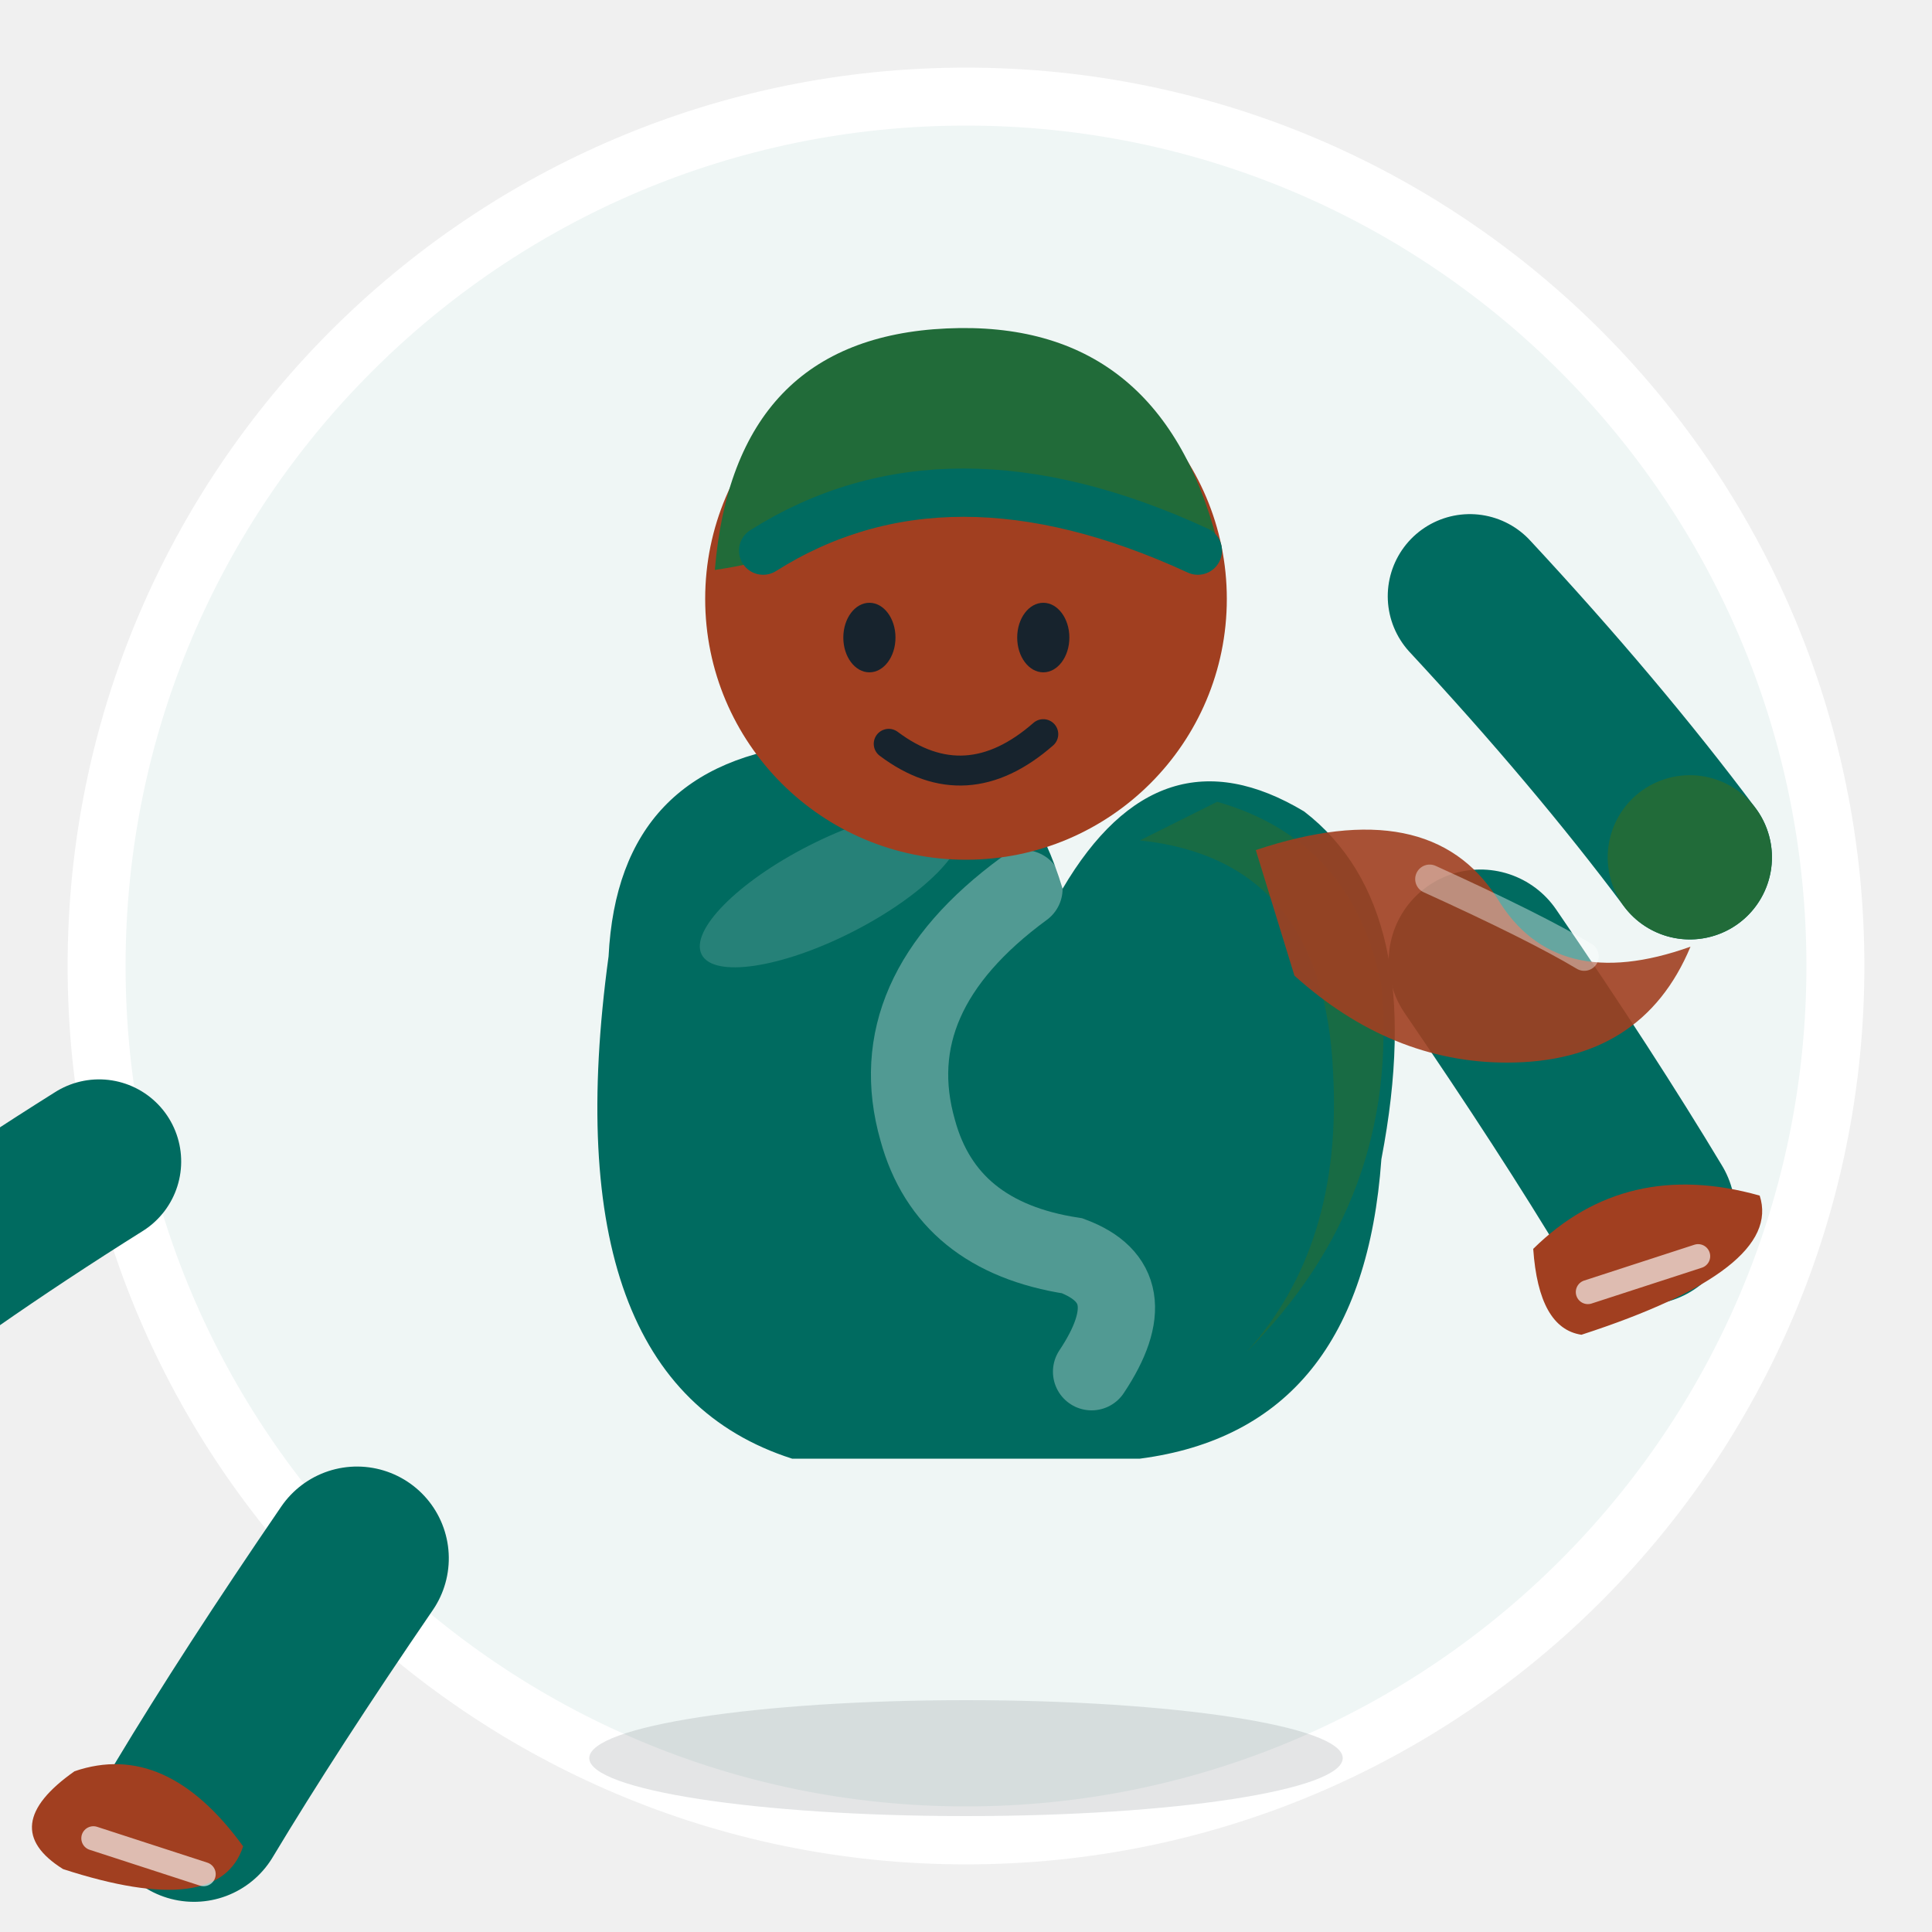
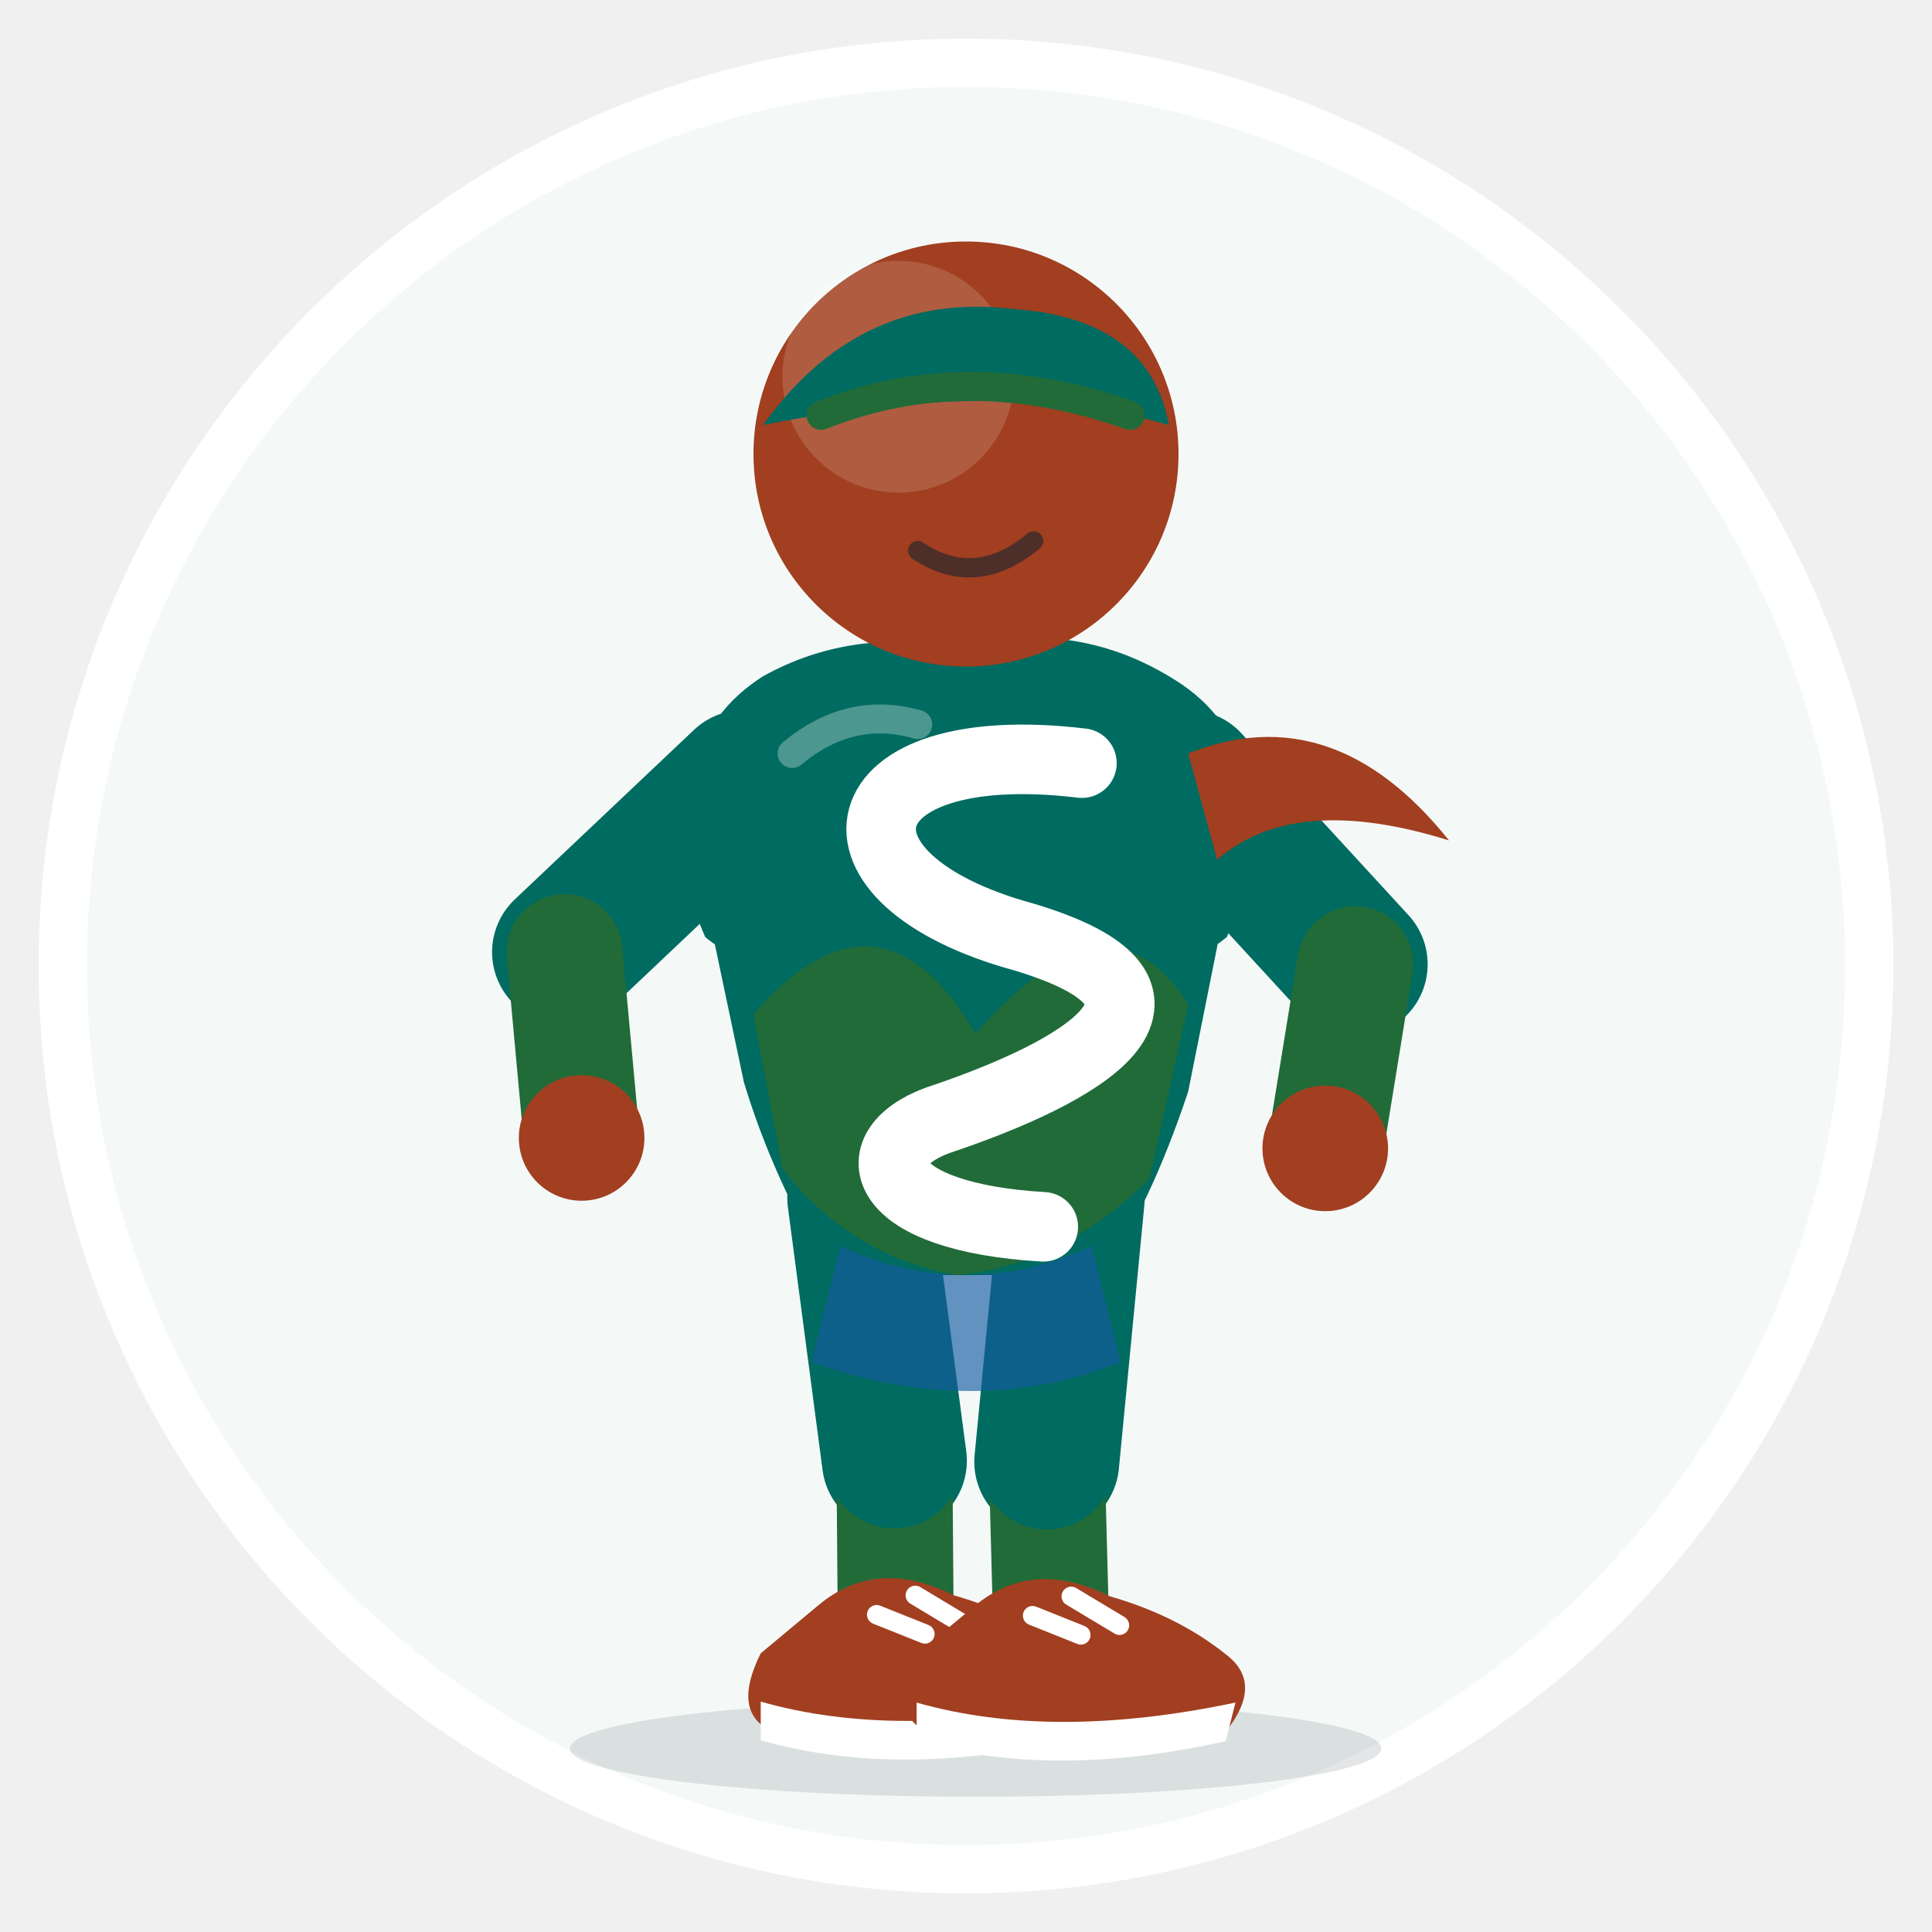
- <svg xmlns="http://www.w3.org/2000/svg" viewBox="0 0 200 200" width="96" height="96" data-pose="rest" data-theme="light">
-   <g class="m-plate">
-     <circle cx="100" cy="100" r="93" fill="#FFFFFF" />
-     <circle cx="100" cy="100" r="87" fill="#006B60" opacity=".065" />
+ <svg xmlns="http://www.w3.org/2000/svg" viewBox="0 0 200 200" width="96" height="96" class="trail-athlete-v3" data-pose="rest">
+   <circle cx="100" cy="100" r="96" fill="#FFFFFF" />
+   <circle cx="100" cy="100" r="91" fill="#006B60" opacity=".045" />
+   <g class="m-shadow">
+     <ellipse cx="101" cy="181" rx="42" ry="5" fill="#17232D" opacity=".12" />
  </g>
-   <ellipse class="m-shadow" cx="100" cy="182" rx="39" ry="6" fill="#17232D" opacity=".12" />
-   <g class="m-character">
-     <g class="m-leg-a" style="transform-origin:85px 142px;transform:rotate(18deg)">
-       <path d="M85 142 Q80 159 77 172" fill="none" stroke="#006B60" stroke-width="19" stroke-linecap="round" />
-       <path d="M64 172 Q72 166 83 174 Q83 182 66 182 Q58 180 64 172Z" fill="#A13F20" />
-       <path d="M68 178 h12" stroke="#FFFFFF" stroke-width="2.5" stroke-linecap="round" opacity=".65" />
-     </g>
-     <g class="m-leg-b" style="transform-origin:115px 142px;transform:rotate(-18deg)">
-       <path d="M115 142 Q120 159 123 172" fill="none" stroke="#006B60" stroke-width="19" stroke-linecap="round" />
-       <path d="M111 172 Q123 166 135 174 Q135 182 113 182 Q109 180 111 172Z" fill="#A13F20" />
-       <path d="M115 178 h12" stroke="#FFFFFF" stroke-width="2.5" stroke-linecap="round" opacity=".65" />
-     </g>
-     <g class="m-arm-a" style="transform-origin:69px 99px;transform:rotate(30deg)">
-       <path d="M69 99 Q60 116 54 131" fill="none" stroke="#006B60" stroke-width="17" stroke-linecap="round" />
-       <circle cx="54" cy="131" r="8.5" fill="#216B39" />
-     </g>
-     <g class="m-arm-b" style="transform-origin:131px 99px;transform:rotate(-15deg)">
-       <path d="M131 99 Q140 116 146 131" fill="none" stroke="#006B60" stroke-width="17" stroke-linecap="round" />
-       <circle cx="146" cy="131" r="8.5" fill="#216B39" />
-     </g>
-     <g class="m-torso" style="transform-origin:100px 118px;transform:rotate(0deg)">
-       <path d="M63 99 Q64 79 84 77 Q104 72 110 92 Q120 75 135 84 Q148 94 143 120 Q141 148 118 151 L82 151 Q57 143 63 99Z" fill="#006B60" />
-       <path d="M106 92 Q91 103 95 117 Q98 128 111 130 Q119 133 113 142" fill="none" stroke="#FFFFFF" stroke-width="8" stroke-linecap="round" opacity=".32" />
-       <path d="M118 87 Q137 89 138 111 Q139 129 129 140 Q145 124 143 102 Q140 87 126 83Z" fill="#216B39" opacity=".72" />
-       <ellipse cx="86" cy="92" rx="15" ry="5" fill="#FFFFFF" opacity=".15" transform="rotate(-27 86 92)" />
-     </g>
-     <g class="m-ribbon" style="transform-origin:130px 86px">
-       <path d="M130 88 Q148 82 155 93 Q161 103 175 98 Q170 110 156 110 Q144 110 134 101Z" fill="#A13F20" opacity=".9" />
-       <path d="M148 91 Q159 96 164 99" fill="none" stroke="#FFFFFF" stroke-width="3" opacity=".4" stroke-linecap="round" />
-     </g>
-     <g class="m-head" style="transform-origin:100px 62px">
-       <circle cx="100" cy="62" r="27" fill="#A13F20" />
-       <path d="M74 59 Q76 35 98 34 Q120 33 126 56 Q109 47 92 54 Q81 58 74 59Z" fill="#216B39" />
-       <path d="M79 57 Q98 45 124 57" fill="none" stroke="#006B60" stroke-width="5" stroke-linecap="round" />
-       <ellipse cx="90" cy="66" rx="2.7" ry="3.6" fill="#17232D" />
-       <ellipse cx="108" cy="66" rx="2.7" ry="3.6" fill="#17232D" />
-       <path d="M92 77 Q100 83 108 76" fill="none" stroke="#17232D" stroke-width="3.1" stroke-linecap="round" />
-     </g>
-     <g class="m-streaks" opacity="0.0">
-       <path d="M28 98 h23 M20 113 h30 M31 128 h19" stroke="#145AA0" stroke-width="4" stroke-linecap="round" opacity=".5" />
+   <g class="m-leg-a">
+     <path d="M89.00 124.00 Q90.79 137.61 92.59 151.22" fill="none" stroke="#006B60" stroke-width="15" stroke-linecap="round" />
+     <path d="M92.59 151.22 Q92.67 161.19 92.75 171.15" fill="none" stroke="#216B39" stroke-width="12" stroke-linecap="round" />
+     <circle cx="92.59" cy="151.22" r="7" fill="#006B60" />
+     <g transform="translate(92.75 171.15)">
+       <path d="M-8 -5 Q-2 -10 6 -6 Q13 -4 18 0 Q22 3 18 8 L-13 8 Q-17 6 -14 0Z" fill="#A13F20" />
+       <path d="M-14 5 Q0 9 19 5 L18 9 Q0 13 -14 9Z" fill="#FFFFFF" />
+       <path d="M-2 -4 L3 -2 M2 -6 L7 -3" stroke="#FFFFFF" stroke-width="2" stroke-linecap="round" />
    </g>
  </g>
+   <g class="m-leg-b">
+     <path d="M111.00 124.00 Q109.68 137.67 108.36 151.33" fill="none" stroke="#006B60" stroke-width="15" stroke-linecap="round" />
+     <path d="M108.36 151.33 Q108.63 161.29 108.89 171.25" fill="none" stroke="#216B39" stroke-width="12" stroke-linecap="round" />
+     <circle cx="108.36" cy="151.33" r="7" fill="#006B60" />
+     <g transform="translate(108.89 171.25)">
+       <path d="M-8 -5 Q-2 -10 6 -6 Q13 -4 18 0 Q22 3 18 8 L-13 8 Q-17 6 -14 0Z" fill="#A13F20" />
+       <path d="M-14 5 Q0 9 19 5 L18 9 Q0 13 -14 9Z" fill="#FFFFFF" />
+       <path d="M-2 -4 L3 -2 M2 -6 L7 -3" stroke="#FFFFFF" stroke-width="2" stroke-linecap="round" />
+     </g>
+   </g>
+   <g class="m-arm-a">
+     <path d="M77.00 81.00 Q67.72 89.78 58.44 98.56" fill="none" stroke="#006B60" stroke-width="15" stroke-linecap="round" />
+     <path d="M58.44 98.56 Q59.32 108.18 60.21 117.80" fill="none" stroke="#216B39" stroke-width="12" stroke-linecap="round" />
+     <circle cx="60.21" cy="117.80" r="6.5" fill="#A13F20" />
+   </g>
+   <g class="m-arm-b">
+     <path d="M123.00 81.00 Q131.64 90.41 140.29 99.82" fill="none" stroke="#006B60" stroke-width="15" stroke-linecap="round" />
+     <path d="M140.29 99.82 Q138.74 109.35 137.19 118.88" fill="none" stroke="#216B39" stroke-width="12" stroke-linecap="round" />
+     <circle cx="137.19" cy="118.88" r="6.5" fill="#A13F20" />
+   </g>
+   <g class="m-torso">
+     <path d="M79 70 Q88 65 99 67 Q111 64 121 70 Q133 77 127 93 L123 113 Q119 125 114 132 L86 132 Q80 122 77 112 L73 93 Q68 77 79 70Z" fill="#006B60" />
+     <path d="M75 76 Q67 83 73 97 Q79 102 84 96 L84 76Z M125 76 Q133 83 127 97 Q121 102 116 96 L116 76Z" fill="#006B60" />
+     <path d="M78 105 Q91 90 101 107 Q115 91 123 104 L119 122 Q110 131 99 132 Q88 130 81 121Z" fill="#216B39" />
+     <path d="M112 79 C87 76 84 91 106 97 C126 103 112 111 97 116 C89 119 91 126 108 127" fill="none" stroke="#FFFFFF" stroke-width="7.2" stroke-linecap="round" />
+     <path d="M87 129 Q100 135 113 129 L116 141 Q101 147 84 141Z" fill="#145AA0" opacity=".65" />
+     <path d="M82 78 Q88 73 95 75" fill="none" stroke="#FFFFFF" stroke-width="3" opacity=".3" stroke-linecap="round" />
+   </g>
+   <path d="M93 70 L93 63 Q100 59 107 63 L107 70Z" fill="#006B60" />
+   <g class="m-head">
+     <circle cx="100" cy="47" r="22" fill="#A13F20" />
+     <circle cx="93" cy="39" r="12" fill="#FFFFFF" opacity=".15" />
+     <path d="M79 44 Q89 30 105 32 Q119 33 121 44 Q104 39 79 44Z" fill="#006B60" />
+     <path d="M85 43 Q100 37 117 43" fill="none" stroke="#216B39" stroke-width="3" stroke-linecap="round" />
+     <path d="M95 57 Q101 61 107 56" fill="none" stroke="#17232D" stroke-width="2" opacity=".6" stroke-linecap="round" />
+   </g>
+   <g class="m-ribbon">
+     <path d="M123 78 Q138 72 150 87 Q134 82 126 89Z" fill="#A13F20" />
+   </g>
</svg>
